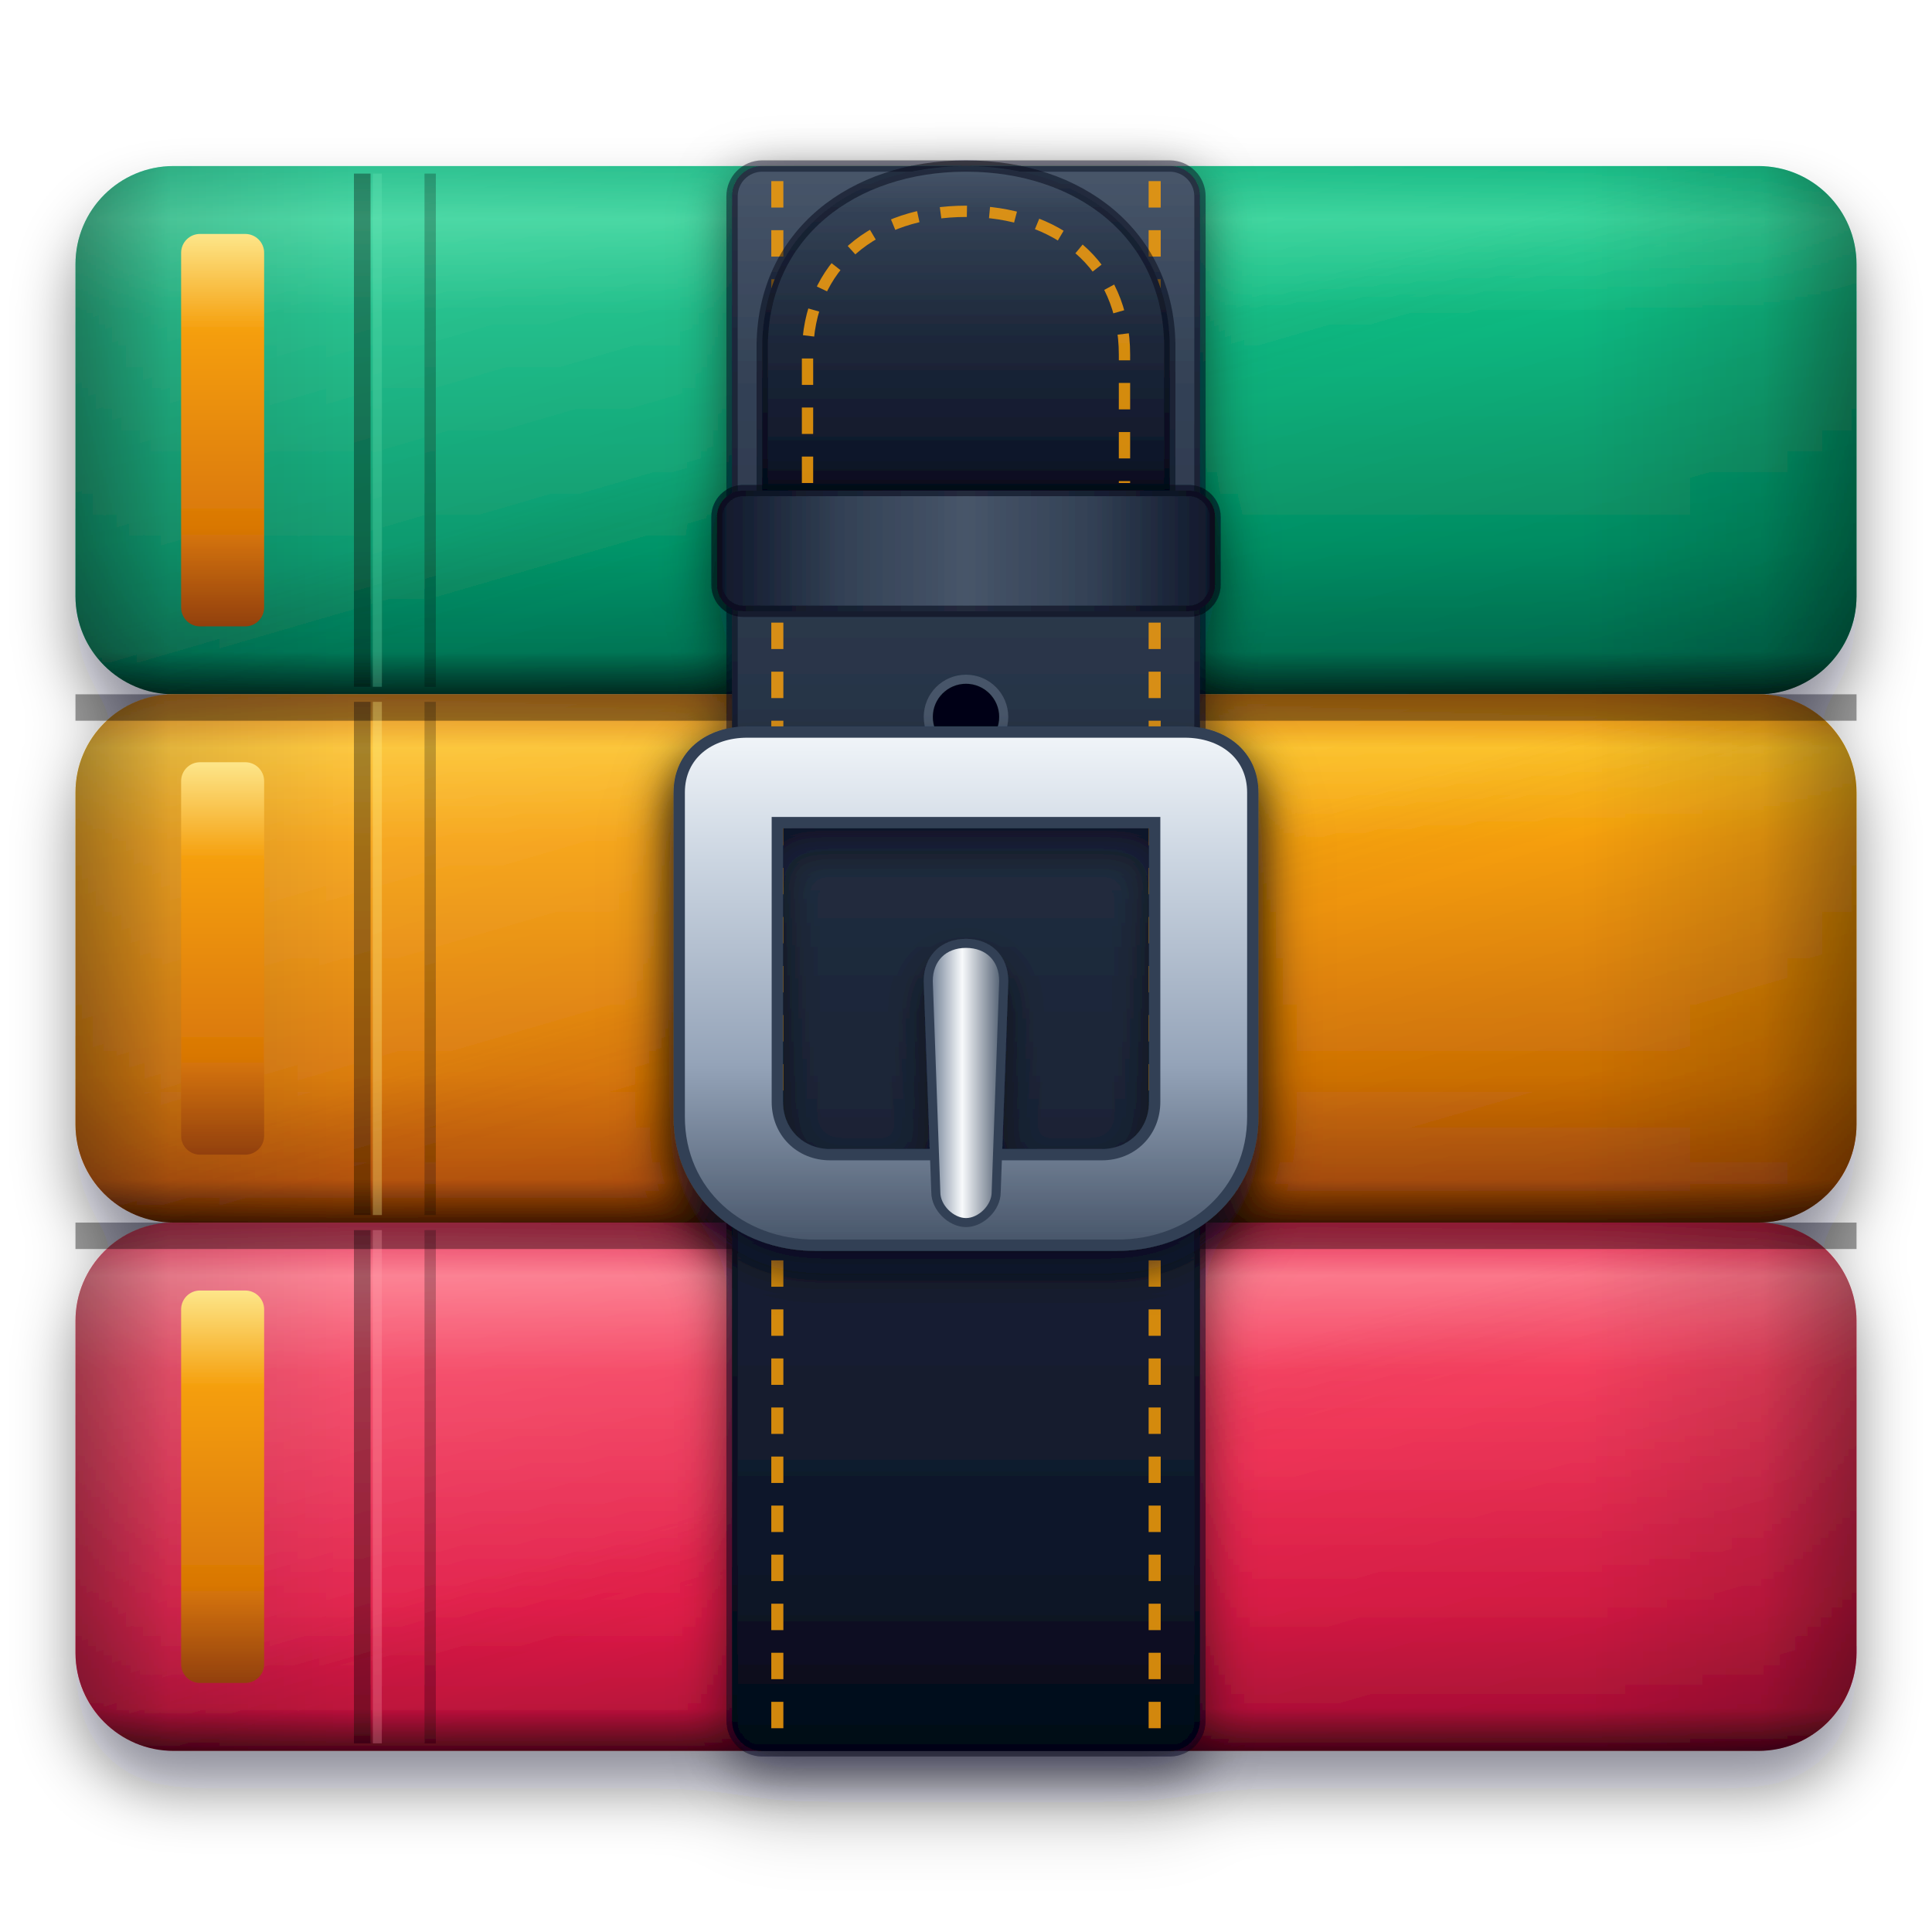
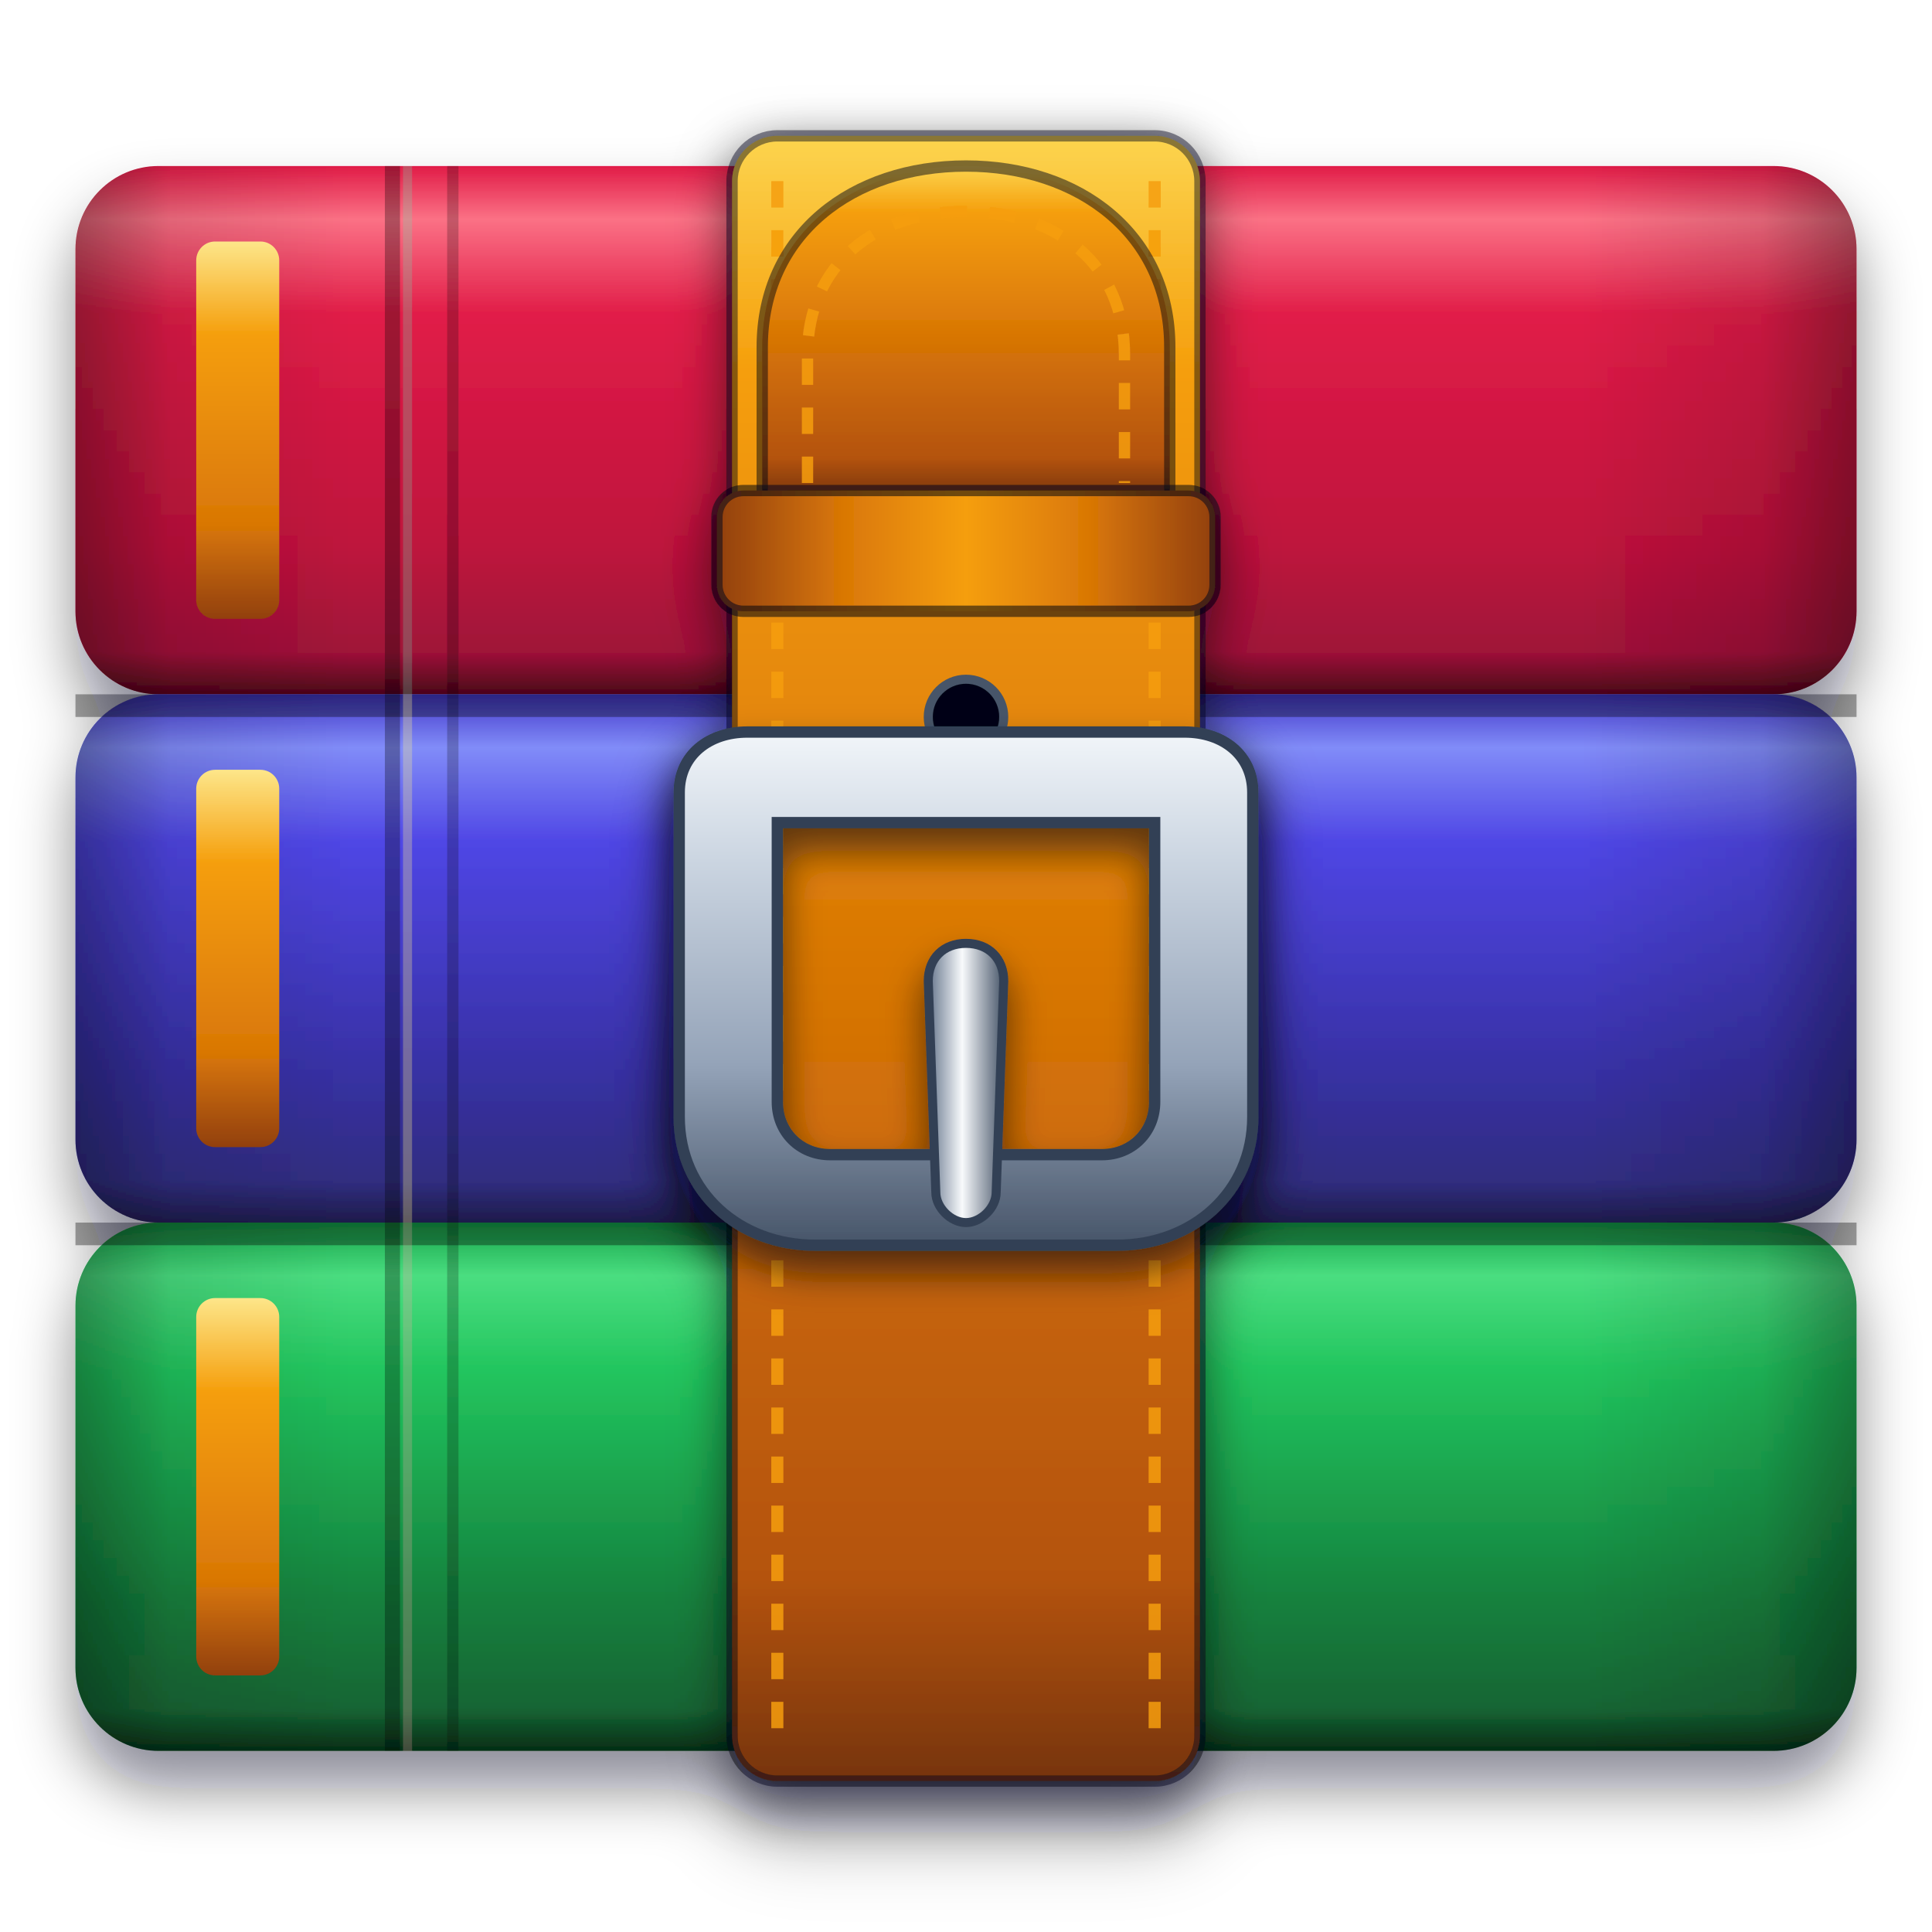
<svg xmlns="http://www.w3.org/2000/svg" viewBox="0 0 256 256" width="256" height="256" role="img" aria-label="ZeroArchive (.zar) 3D Book-Belt Icon">
  <defs>
    <linearGradient id="bookTop" x1="0%" y1="0%" x2="0%" y2="100%">
-       <stop offset="0%" stop-color="#10B981" />
-       <stop offset="10%" stop-color="#34D399" />
-       <stop offset="28%" stop-color="#10B981" />
-       <stop offset="72%" stop-color="#059669" />
-       <stop offset="92%" stop-color="#047857" />
-       <stop offset="100%" stop-color="#022C22" />
+       <stop offset="0%" stop-color="#E11D48" />
+       <stop offset="10%" stop-color="#FB7185" />
+       <stop offset="28%" stop-color="#E11D48" />
+       <stop offset="72%" stop-color="#BE123C" />
+       <stop offset="92%" stop-color="#9F1239" />
+       <stop offset="100%" stop-color="#4C0519" />
    </linearGradient>
    <linearGradient id="bookMid" x1="0%" y1="0%" x2="0%" y2="100%">
-       <stop offset="0%" stop-color="#D97706" />
-       <stop offset="10%" stop-color="#FBBF24" />
-       <stop offset="28%" stop-color="#F59E0B" />
-       <stop offset="72%" stop-color="#D97706" />
-       <stop offset="92%" stop-color="#B45309" />
-       <stop offset="100%" stop-color="#451A03" />
+       <stop offset="0%" stop-color="#4338CA" />
+       <stop offset="10%" stop-color="#818CF8" />
+       <stop offset="28%" stop-color="#4F46E5" />
+       <stop offset="72%" stop-color="#3730A3" />
+       <stop offset="92%" stop-color="#312E81" />
+       <stop offset="100%" stop-color="#1E1B4B" />
    </linearGradient>
    <linearGradient id="bookBot" x1="0%" y1="0%" x2="0%" y2="100%">
-       <stop offset="0%" stop-color="#E11D48" />
-       <stop offset="10%" stop-color="#FB7185" />
-       <stop offset="28%" stop-color="#F43F5E" />
-       <stop offset="72%" stop-color="#E11D48" />
-       <stop offset="92%" stop-color="#BE123C" />
-       <stop offset="100%" stop-color="#4C0519" />
+       <stop offset="0%" stop-color="#16A34A" />
+       <stop offset="10%" stop-color="#4ADE80" />
+       <stop offset="28%" stop-color="#22C55E" />
+       <stop offset="72%" stop-color="#15803D" />
+       <stop offset="92%" stop-color="#166534" />
+       <stop offset="100%" stop-color="#052E16" />
    </linearGradient>
    <linearGradient id="cylWrap" x1="0%" y1="0%" x2="100%" y2="0%">
      <stop offset="0%" stop-color="#000000" stop-opacity="0.38" />
      <stop offset="6%" stop-color="#000000" stop-opacity="0.10" />
      <stop offset="16%" stop-color="#000000" stop-opacity="0.00" />
      <stop offset="84%" stop-color="#000000" stop-opacity="0.00" />
      <stop offset="94%" stop-color="#000000" stop-opacity="0.12" />
      <stop offset="100%" stop-color="#000000" stop-opacity="0.40" />
    </linearGradient>
-     <linearGradient id="coverSheen" x1="0%" y1="0%" x2="100%" y2="100%">
-       <stop offset="0%" stop-color="#FFFFFF" stop-opacity="0.16" />
-       <stop offset="45%" stop-color="#FFFFFF" stop-opacity="0.04" />
-       <stop offset="55%" stop-color="#000000" stop-opacity="0.00" />
-       <stop offset="100%" stop-color="#000000" stop-opacity="0.14" />
-     </linearGradient>
    <linearGradient id="spineStrip" x1="0%" y1="0%" x2="0%" y2="100%">
      <stop offset="0%" stop-color="#FDE68A" />
      <stop offset="25%" stop-color="#F59E0B" />
      <stop offset="75%" stop-color="#D97706" />
      <stop offset="100%" stop-color="#92400E" />
    </linearGradient>
    <linearGradient id="leatherBelt" x1="0%" y1="0%" x2="0%" y2="100%">
-       <stop offset="0%" stop-color="#475569" />
-       <stop offset="14%" stop-color="#334155" />
-       <stop offset="50%" stop-color="#1E293B" />
-       <stop offset="88%" stop-color="#0F172A" />
-       <stop offset="100%" stop-color="#020617" />
+       <stop offset="0%" stop-color="#FCD34D" />
+       <stop offset="14%" stop-color="#F59E0B" />
+       <stop offset="50%" stop-color="#D97706" />
+       <stop offset="88%" stop-color="#B45309" />
+       <stop offset="100%" stop-color="#78350F" />
    </linearGradient>
    <linearGradient id="leatherLoop" x1="0%" y1="0%" x2="100%" y2="0%">
-       <stop offset="0%" stop-color="#0F172A" />
-       <stop offset="25%" stop-color="#334155" />
-       <stop offset="50%" stop-color="#475569" />
-       <stop offset="75%" stop-color="#334155" />
-       <stop offset="100%" stop-color="#0F172A" />
+       <stop offset="0%" stop-color="#92400E" />
+       <stop offset="25%" stop-color="#D97706" />
+       <stop offset="50%" stop-color="#F59E0B" />
+       <stop offset="75%" stop-color="#D97706" />
+       <stop offset="100%" stop-color="#92400E" />
    </linearGradient>
    <linearGradient id="buckleMetal" x1="0%" y1="0%" x2="0%" y2="100%">
      <stop offset="0%" stop-color="#F1F5F9" />
      <stop offset="25%" stop-color="#CBD5E1" />
      <stop offset="65%" stop-color="#94A3B8" />
      <stop offset="100%" stop-color="#475569" />
    </linearGradient>
    <linearGradient id="prongMetal" x1="0%" y1="0%" x2="100%" y2="0%">
      <stop offset="0%" stop-color="#64748B" />
      <stop offset="45%" stop-color="#F8FAFC" />
      <stop offset="100%" stop-color="#475569" />
    </linearGradient>
    <filter id="bookShadow" x="-8%" y="-6%" width="116%" height="120%">
      <feDropShadow dx="0" dy="5" stdDeviation="4" flood-color="#020617" flood-opacity="0.45" />
    </filter>
    <filter id="beltShadow" x="-22%" y="-6%" width="144%" height="114%">
      <feDropShadow dx="0" dy="2" stdDeviation="3.5" flood-color="#020617" flood-opacity="0.62" />
    </filter>
    <filter id="buckleShadow" x="-20%" y="-15%" width="140%" height="135%">
      <feDropShadow dx="0" dy="3" stdDeviation="2.5" flood-color="#020617" flood-opacity="0.58" />
    </filter>
  </defs>
  <g filter="url(#bookShadow)">
-     <rect x="10" y="22" width="236" height="70" rx="13" fill="url(#bookTop)" />
-     <rect x="10" y="22" width="236" height="70" rx="13" fill="url(#coverSheen)" />
-     <rect x="10" y="22" width="236" height="70" rx="13" fill="url(#cylWrap)" />
-     <line x1="48" y1="23" x2="48" y2="91" stroke="#000000" stroke-opacity="0.34" stroke-width="2.2" />
-     <line x1="50" y1="23" x2="50" y2="91" stroke="#6EE7B7" stroke-opacity="0.28" stroke-width="1.2" />
-     <line x1="57" y1="23" x2="57" y2="91" stroke="#000000" stroke-opacity="0.24" stroke-width="1.5" />
-     <rect x="24" y="31" width="11" height="52" rx="2.5" fill="url(#spineStrip)" />
-     <rect x="10" y="92" width="236" height="70" rx="13" fill="url(#bookMid)" />
-     <rect x="10" y="92" width="236" height="70" rx="13" fill="url(#coverSheen)" />
-     <rect x="10" y="92" width="236" height="70" rx="13" fill="url(#cylWrap)" />
-     <rect x="10" y="92" width="236" height="3.5" fill="#000000" fill-opacity="0.38" />
-     <line x1="48" y1="93" x2="48" y2="161" stroke="#000000" stroke-opacity="0.34" stroke-width="2.2" />
-     <line x1="50" y1="93" x2="50" y2="161" stroke="#FEF08A" stroke-opacity="0.32" stroke-width="1.2" />
-     <line x1="57" y1="93" x2="57" y2="161" stroke="#000000" stroke-opacity="0.24" stroke-width="1.5" />
-     <rect x="24" y="101" width="11" height="52" rx="2.5" fill="url(#spineStrip)" />
-     <rect x="10" y="162" width="236" height="70" rx="13" fill="url(#bookBot)" />
-     <rect x="10" y="162" width="236" height="70" rx="13" fill="url(#coverSheen)" />
-     <rect x="10" y="162" width="236" height="70" rx="13" fill="url(#cylWrap)" />
-     <rect x="10" y="162" width="236" height="3.5" fill="#000000" fill-opacity="0.38" />
-     <line x1="48" y1="163" x2="48" y2="231" stroke="#000000" stroke-opacity="0.34" stroke-width="2.2" />
-     <line x1="50" y1="163" x2="50" y2="231" stroke="#FDA4AF" stroke-opacity="0.28" stroke-width="1.2" />
-     <line x1="57" y1="163" x2="57" y2="231" stroke="#000000" stroke-opacity="0.24" stroke-width="1.5" />
-     <rect x="24" y="171" width="11" height="52" rx="2.5" fill="url(#spineStrip)" />
+     <rect x="10" y="22" width="236" height="70" rx="11" fill="url(#bookTop)" />
+     <rect x="10" y="22" width="236" height="70" rx="11" fill="url(#cylWrap)" />
+     <line x1="52" y1="22" x2="52" y2="92" stroke="#000000" stroke-opacity="0.30" stroke-width="2" />
+     <line x1="54" y1="22" x2="54" y2="92" stroke="#6EE7B7" stroke-opacity="0.25" stroke-width="1.2" />
+     <line x1="60" y1="22" x2="60" y2="92" stroke="#000000" stroke-opacity="0.22" stroke-width="1.5" />
+     <rect x="26" y="32" width="11" height="50" rx="2.5" fill="url(#spineStrip)" />
+     <rect x="10" y="92" width="236" height="70" rx="11" fill="url(#bookMid)" />
+     <rect x="10" y="92" width="236" height="70" rx="11" fill="url(#cylWrap)" />
+     <rect x="10" y="92" width="236" height="3" fill="#000000" fill-opacity="0.35" />
+     <line x1="52" y1="92" x2="52" y2="162" stroke="#000000" stroke-opacity="0.30" stroke-width="2" />
+     <line x1="54" y1="92" x2="54" y2="162" stroke="#FEF08A" stroke-opacity="0.30" stroke-width="1.2" />
+     <line x1="60" y1="92" x2="60" y2="162" stroke="#000000" stroke-opacity="0.22" stroke-width="1.5" />
+     <rect x="26" y="102" width="11" height="50" rx="2.5" fill="url(#spineStrip)" />
+     <rect x="10" y="162" width="236" height="70" rx="11" fill="url(#bookBot)" />
+     <rect x="10" y="162" width="236" height="70" rx="11" fill="url(#cylWrap)" />
+     <rect x="10" y="162" width="236" height="3" fill="#000000" fill-opacity="0.35" />
+     <line x1="52" y1="162" x2="52" y2="232" stroke="#000000" stroke-opacity="0.30" stroke-width="2" />
+     <line x1="54" y1="162" x2="54" y2="232" stroke="#FDA4AF" stroke-opacity="0.25" stroke-width="1.2" />
+     <line x1="60" y1="162" x2="60" y2="232" stroke="#000000" stroke-opacity="0.22" stroke-width="1.5" />
+     <rect x="26" y="172" width="11" height="50" rx="2.5" fill="url(#spineStrip)" />
    <g filter="url(#beltShadow)">
-       <rect x="97" y="22" width="62" height="210" rx="4" fill="url(#leatherBelt)" stroke="#020617" stroke-opacity="0.45" stroke-width="1.5" />
+       <rect x="97" y="18" width="62" height="218" rx="6" fill="url(#leatherBelt)" stroke="#020617" stroke-opacity="0.45" stroke-width="1.5" />
      <line x1="103" y1="24" x2="103" y2="230" stroke="#F59E0B" stroke-opacity="0.85" stroke-width="1.6" stroke-dasharray="3.5 3" />
      <line x1="153" y1="24" x2="153" y2="230" stroke="#F59E0B" stroke-opacity="0.85" stroke-width="1.6" stroke-dasharray="3.5 3" />
      <path d="M101 66 V46 C101 31 113 22 128 22 C143 22 155 31 155 46 V66 Z" fill="url(#leatherBelt)" stroke="#020617" stroke-opacity="0.5" stroke-width="1.5" />
      <path d="M107 64 V47 C107 35 116 28 128 28 C140 28 149 35 149 47 V64" fill="none" stroke="#F59E0B" stroke-opacity="0.85" stroke-width="1.5" stroke-dasharray="3.5 3" />
      <rect x="95" y="65" width="66" height="16" rx="3.5" fill="url(#leatherLoop)" stroke="#020617" stroke-opacity="0.55" stroke-width="1.5" />
      <circle cx="128" cy="95" r="5" fill="#020617" stroke="#475569" stroke-width="1.2" />
      <g filter="url(#buckleShadow)">
        <path d="M90 105 C90 100 94 97 99 97 H157 C162 97 166 100 166 105 V148 C166 158 158 165 148 165 H108 C98 165 90 158 90 148 Z                  M103 109 V146 C103 150 106 153 110 153 H146 C150 153 153 150 153 146 V109 Z" fill="url(#buckleMetal)" fill-rule="evenodd" stroke="#334155" stroke-width="1.5" />
        <path d="M123 130 C123 127 125 125 128 125 C131 125 133 127 133 130 L132 158 C132 160 130 162 128 162 C126 162 124 160 124 158 Z" fill="url(#prongMetal)" stroke="#334155" stroke-width="1.2" />
      </g>
    </g>
  </g>
</svg>
